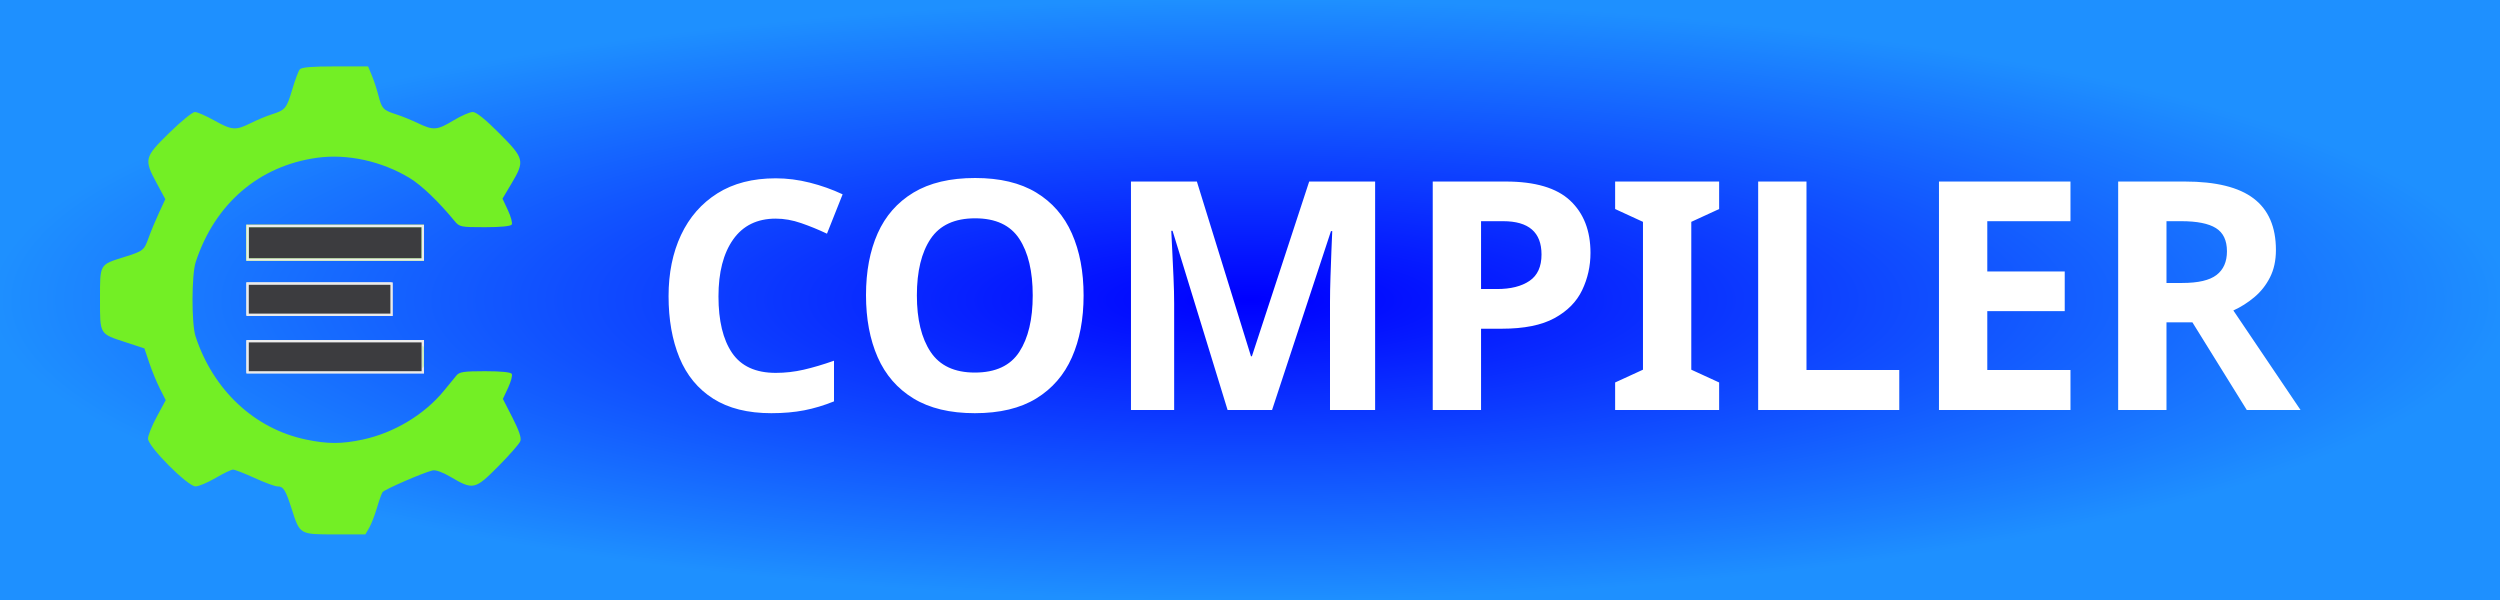
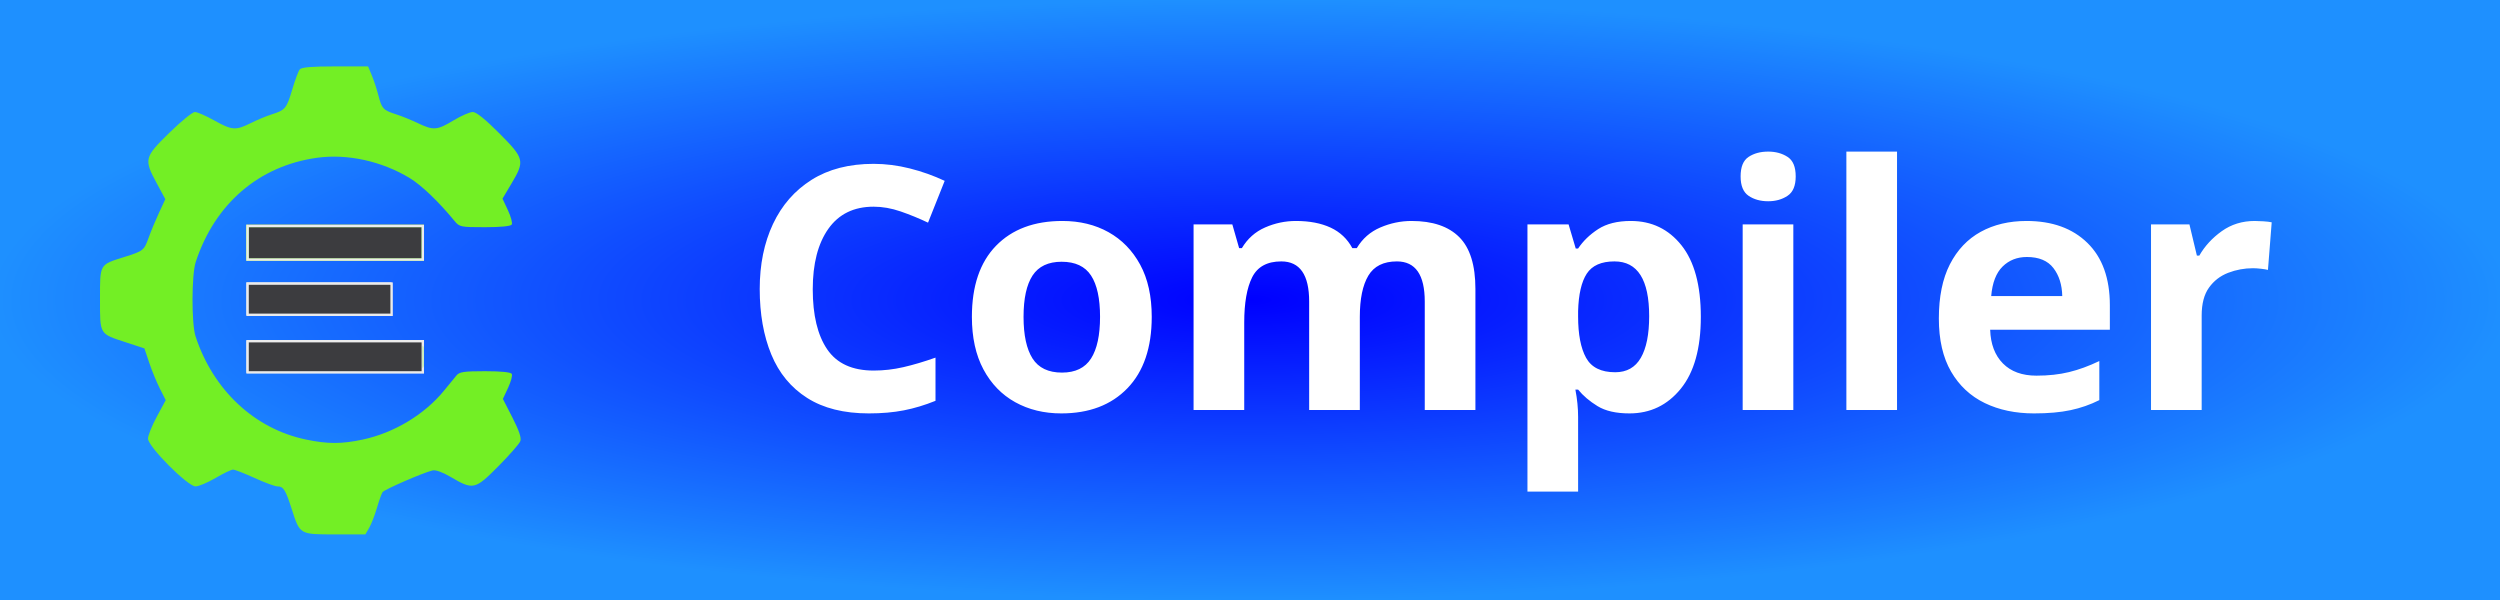
<svg xmlns="http://www.w3.org/2000/svg" width="125" height="30" role="img" aria-label="Compiler Explorer">
  <defs>
    <radialGradient id="boxFill" cx="50%" cy="50%" r="50%" fx="50%" fy="50%">
      <stop offset="0%" stop-color="#0000FF">
        <animate attributeName="stop-color" values="#00BFFF;#87CEFA;#4682B4;#0000FF;#1E90FF;#00BFFF" dur="4s" repeatCount="indefinite" />
      </stop>
      <stop offset="100%" stop-color="#1E90FF">
        <animate attributeName="stop-color" values="#87CEFA;#4682B4;#5F9EA0;#1E90FF;#00BFFF;#87CEFA" dur="4s" repeatCount="indefinite" />
      </stop>
    </radialGradient>
  </defs>
  <rect x="0" y="0" width="125" height="30" fill="url(#boxFill)" />
  <g transform="translate(5, 3.2) scale(0.12)">
    <path fill-rule="evenodd" clip-rule="evenodd" d="M61.001 74.5V82H98.001H135.001V74.5V67H98.001H61.001V74.5ZM61.001 98V105H91.501H122.001V98V91H91.501H61.001V98ZM61.001 122V129H98.001H135.001V122V115H98.001H61.001V122Z" fill="#EBEBEB" />
    <path fill-rule="evenodd" clip-rule="evenodd" d="M61 74.18V81.68H98H135V74.18V67H98H61V74.18ZM61 97.68V104.68H90.918H120.836L121.168 97.678L121.5 91H91.114H61V97.68ZM61 121.93V128.68H98H135V121.93V115.18H98H61V121.93Z" fill="#EBEBEB" />
    <path fill-rule="evenodd" clip-rule="evenodd" d="M61.499 74.5V82H98.499H135V74.5V71V67H98.499H61.499V74.5ZM61.998 98L62 104L65.498 104H68.998H76.498H91.498H106.498L121 104V103V101.5V98.5V92H106.498H91.498H76.498H68.998H62L61.998 98ZM62 122V123V124V125.5L61.998 128H66H71H80L98.387 128H134V125.5V122V119V116L98.499 116H79.5H61.998L62 122Z" fill="#3C3C3F" />
    <path fill-rule="evenodd" clip-rule="evenodd" d="M83.228 2.25C82.668 2.938 81.259 6.71 80.098 10.634C77.751 18.56 77.226 19.193 71.501 21.006C69.301 21.703 65.378 23.337 62.784 24.637C56.557 27.757 54.967 27.638 47.567 23.5C44.125 21.575 40.507 20 39.526 20C38.546 20 33.751 23.906 28.872 28.681C18.465 38.865 18.252 39.711 23.609 49.633L27.218 56.316L24.617 61.908C23.187 64.984 21.226 69.703 20.259 72.395C18.349 77.713 18.118 77.894 10.001 80.454C-0.28 83.696 0.001 83.206 0.001 97.901C0.001 112.927 -0.365 112.317 10.872 116L18.501 118.5L20.516 124.5C21.624 127.8 23.624 132.652 24.959 135.282L27.387 140.064L23.694 146.902C21.663 150.662 20.001 154.801 20.001 156.1C20.001 159.395 36.532 176 39.812 176C41.106 176 44.852 174.425 48.136 172.5C51.421 170.575 54.703 169 55.43 169C56.157 169 60.207 170.575 64.432 172.5C68.656 174.425 72.932 176 73.934 176C76.433 176 77.311 177.397 79.906 185.5C83.301 196.098 83.132 196 97.94 196H110.57L112.165 193.25C113.043 191.738 114.486 188.025 115.372 185C116.258 181.975 117.325 179.001 117.742 178.391C118.491 177.296 134.552 170.316 138.568 169.339C139.82 169.035 142.763 170.091 146.026 172.015C155.475 177.586 156.248 177.416 165.96 167.627C170.613 162.938 174.745 158.221 175.144 157.143C175.643 155.795 174.623 152.751 171.87 147.366L167.871 139.547L170.059 134.877C171.262 132.308 171.94 129.71 171.565 129.103C171.138 128.413 166.971 128 160.432 128C151.692 128 149.746 128.287 148.546 129.75C147.757 130.713 145.399 133.59 143.306 136.146C135.136 146.12 122.45 153.739 109.413 156.501C100.561 158.376 94.912 158.371 85.816 156.477C64.41 152.02 47.174 135.915 39.818 113.5C38.097 108.255 38.14 87.809 39.883 82.5C47.855 58.217 66.211 42.442 90.411 39.076C103.029 37.321 117.411 40.469 129.053 47.535C133.963 50.515 141.068 57.313 147.675 65.354C149.776 67.91 150.208 68 160.366 68C166.954 68 171.138 67.588 171.565 66.897C171.94 66.29 171.225 63.613 169.977 60.948L167.707 56.102L171.426 49.858C177.076 40.373 176.841 39.388 166.426 28.925C160.566 23.038 156.787 20 155.322 20C154.101 20 150.491 21.574 147.301 23.497C140.439 27.635 138.945 27.75 132.438 24.64C129.723 23.342 125.701 21.709 123.501 21.01C118.021 19.269 117.426 18.649 116.039 13.231C115.372 10.629 114.123 6.813 113.262 4.75L111.697 1H97.972C88.201 1 83.953 1.36 83.228 2.25ZM61.001 74.5V82H98.001H135.001V74.5V67H98.001H61.001V74.5ZM134.001 74.5V81H98.001H62.001V74.5V68H98.001H134.001V74.5ZM134.337 122C134.337 126.125 134.514 127.813 134.729 125.75C134.945 123.688 134.945 120.313 134.729 118.25C134.514 116.188 134.337 117.875 134.337 122Z" fill="#73EF25" />
    <path fill-rule="evenodd" clip-rule="evenodd" d="M61.001 74.5V82H98.001H135.001V74.5V67H98.001H61.001V74.5ZM134.001 74.5V81H98.001H62.001V74.5V68H98.001H134.001V74.5ZM134.337 122C134.337 126.125 134.514 127.813 134.729 125.75C134.945 123.688 134.945 120.313 134.729 118.25C134.514 116.188 134.337 117.875 134.337 122Z" fill="#EBEBEB" />
  </g>
-   <text transform="scale(0.1)" x="325" y="205" fill="#fff" font-size="160" font-weight="600" font-family="Tahoma, Geneva, sans-serif">
-         COMPILER
+   <text transform="scale(0.1)" x="370" y="205" fill="#fff" font-size="170" font-weight="600" font-family="Tahoma, Geneva, sans-serif">
+         Compiler
    </text>
</svg>
